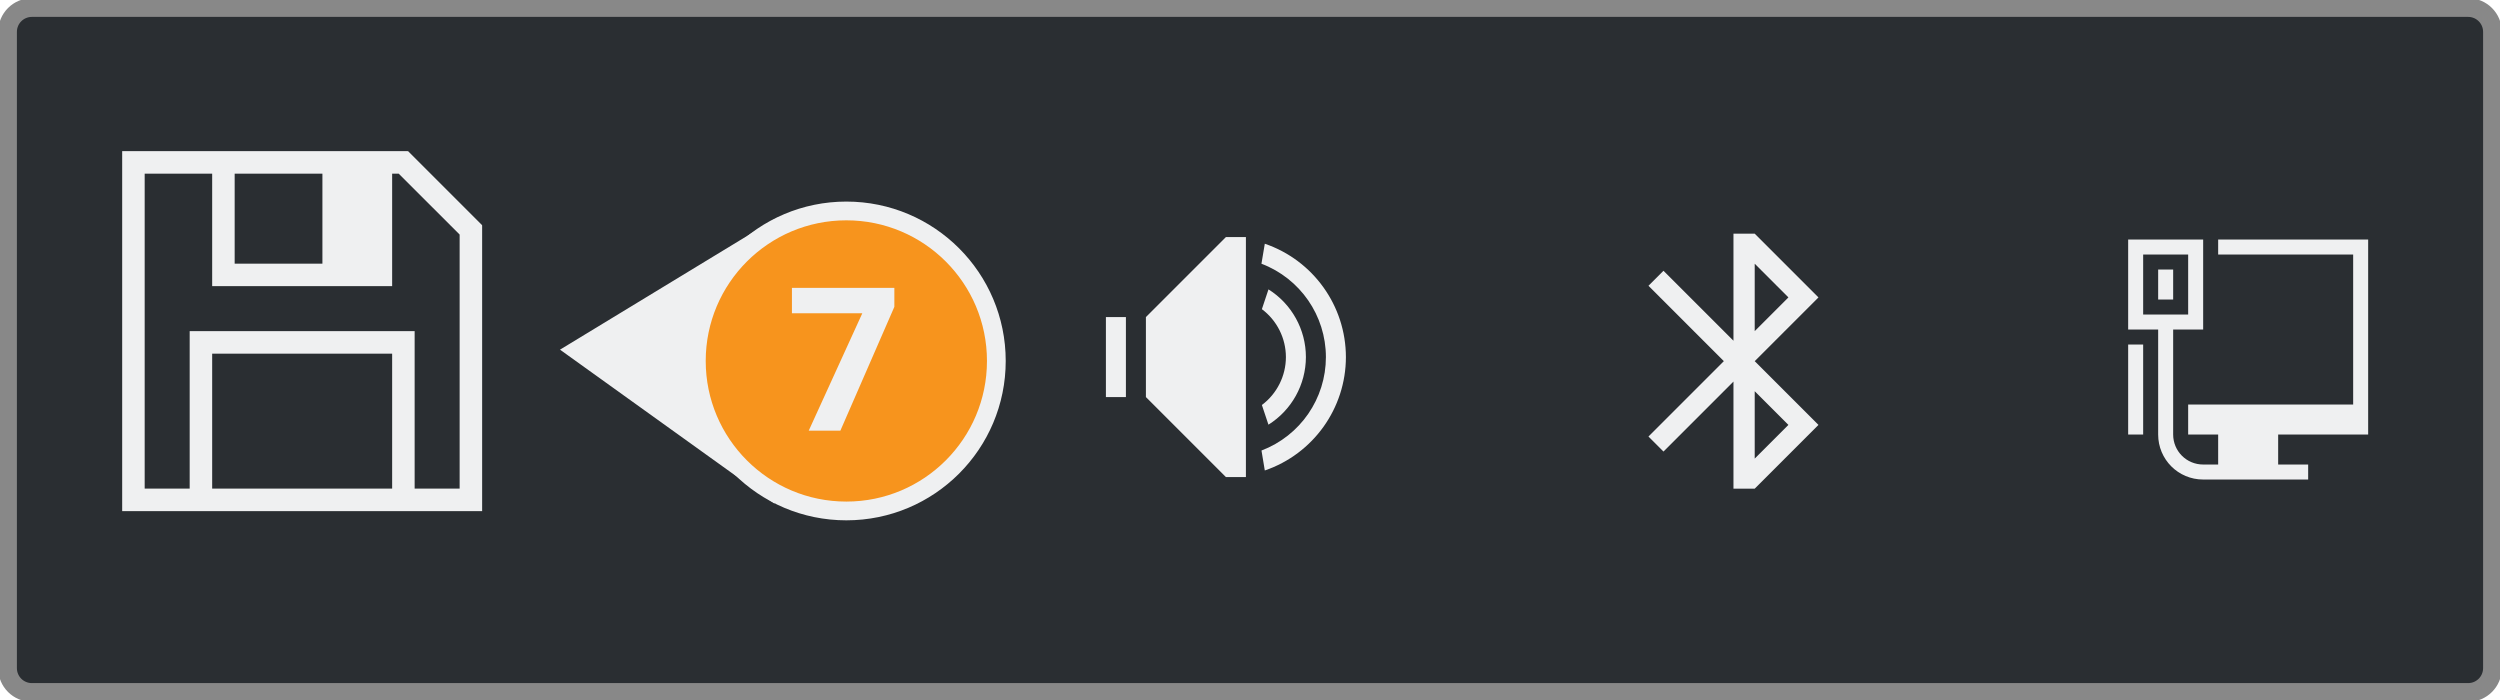
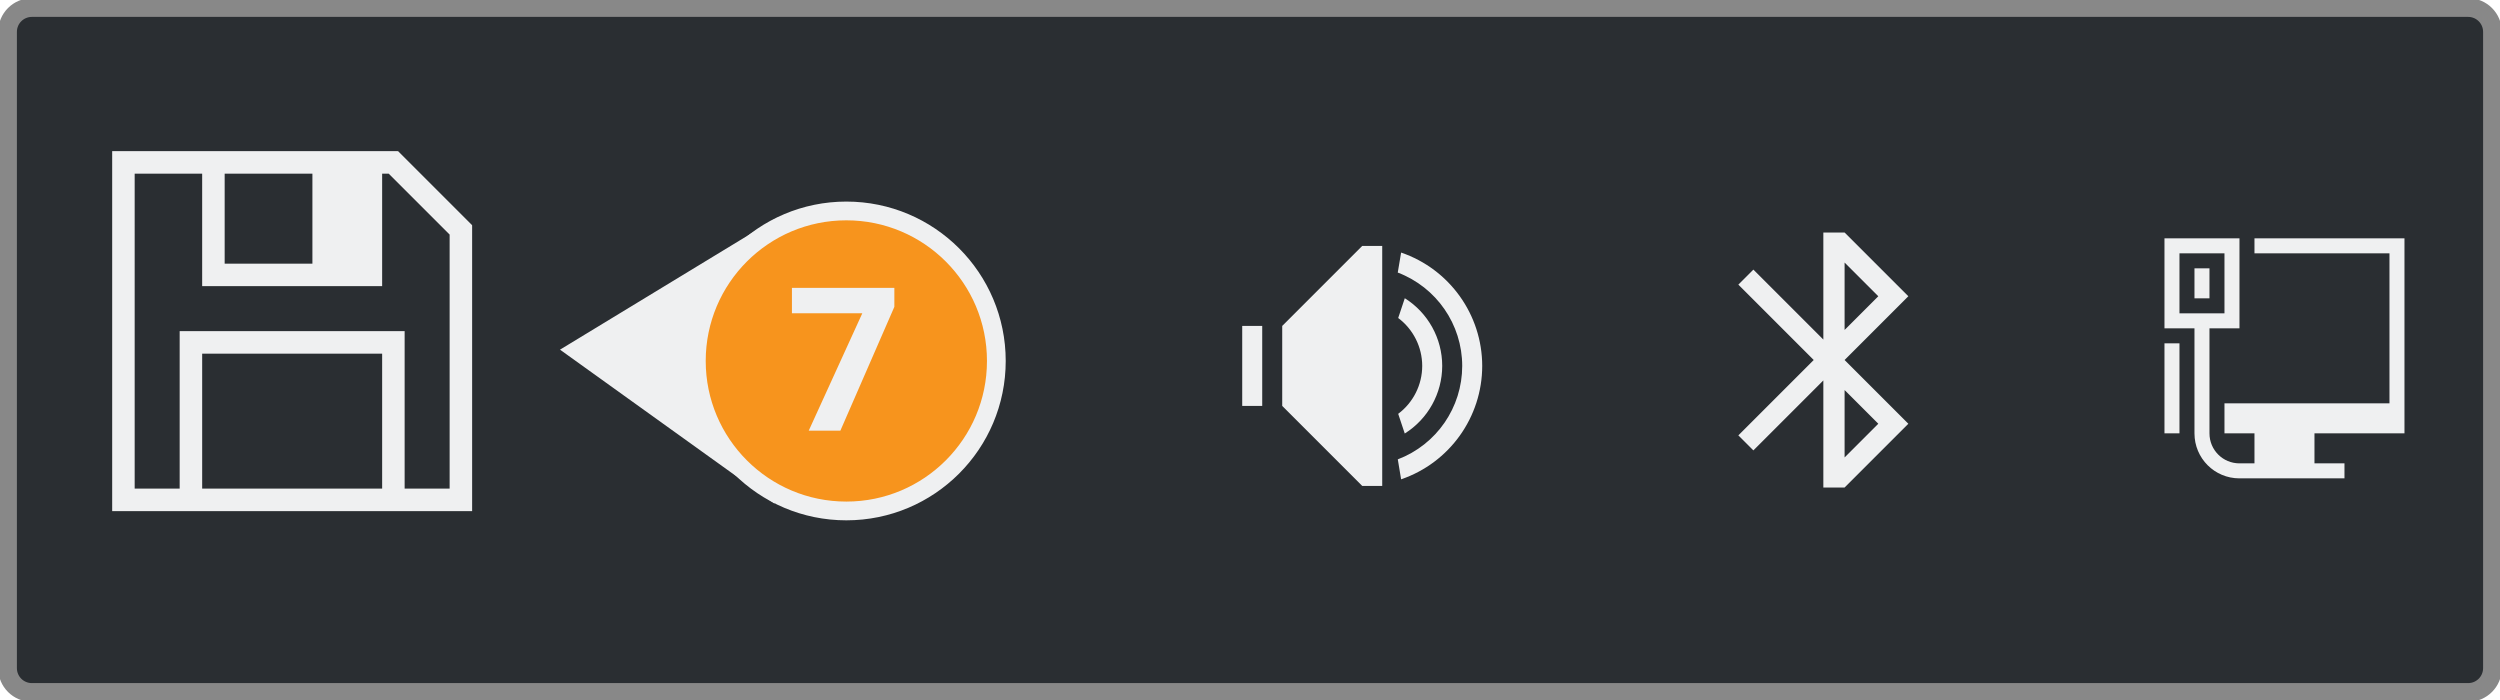
- <svg xmlns="http://www.w3.org/2000/svg" version="1.1" viewBox="0 0 500 140" id="svg47">
-   <defs id="defs8">
+ <svg xmlns="http://www.w3.org/2000/svg" version="1.1" viewBox="0 0 500 140">
+   <defs>
    <style id="y" type="text/css">.ColorScheme-Text {
        color:#eff0f1;
      }</style>
    <linearGradient id="a" x1="229.141" x2="229.141" y1="113.979" y2="297.169" gradientTransform="matrix(.9701145 0 0 .5065025 -60.90159 -25.18231)" gradientUnits="userSpaceOnUse">
-       <stop stop-color="#2a2e32" offset="0" id="stop3" />
-       <stop stop-color="#2a2e32" offset="1" id="stop5" />
+       <stop stop-color="#2a2e32" offset="0" />
+       <stop stop-color="#2a2e32" offset="1" />
    </linearGradient>
  </defs>
-   <path class="ColorScheme-Text" d="m143.221 47.213v6.143h-9.214v43h43v-43h-9.214v-6.143zm-6.143 9.214h3.071v6.143h30.714v-6.143h3.071v36.857h-36.857zm6.143 9.214v3.071h24.571v-3.071zm0 9.214v3.071h18.429v-3.071zm0 9.214v3.071h9.214v-3.071z" color="#eff0f1" fill="currentColor" id="path10" />
-   <rect x="1.505" y="1.505" width="496.989" height="136.989" ry="4.866" fill="url(#a)" stroke="#888" stroke-width="3.75" id="rect12" />
-   <g transform="translate(-6)" fill="#eff0f1" id="g28">
-     <g class="ColorScheme-Text" transform="matrix(4,0,0,4,219.1809,39.41587)" color="#eff0f1" id="g22">
-       <path d="m8 2-4 4v4l4 4h1v-12z" id="path14" />
-       <path d="m2 6v4h1v-4z" id="path16" />
-       <path d="M 10.129,4.615 9.799,5.604 A 3,3 0 0 1 11,8 3,3 0 0 1 9.799,10.396 l 0.328,0.984 A 4,4 0 0 0 12,8 4,4 0 0 0 10.129,4.615 Z" id="path18" />
-       <path d="m9.945 2.332-0.168 1a5 5 0 0 1 3.223 4.668 5 5 0 0 1-3.221 4.672l0.166 0.998a6 6 0 0 0 4.055-5.67 6 6 0 0 0-4.055-5.668z" id="path20" />
+   <path class="ColorScheme-Text" d="m143.221 47.213v6.143h-9.214v43h43v-43h-9.214v-6.143zm-6.143 9.214h3.071v6.143h30.714v-6.143h3.071v36.857h-36.857zm6.143 9.214v3.071h24.571v-3.071zm0 9.214v3.071h18.429v-3.071zm0 9.214v3.071h9.214v-3.071z" color="#eff0f1" fill="currentColor" />
+   <rect x="1.505" y="1.505" width="496.989" height="136.989" ry="4.866" fill="url(#a)" stroke="#888" stroke-width="3.75" />
+   <g transform="translate(-6)" fill="#eff0f1">
+     <g transform="translate(7.26249 -.232075)" fill="#eff0f1">
+       <g class="ColorScheme-Text" transform="matrix(4,0,0,4,239.1809,41.41587)" color="#eff0f1">
+         <path d="m8 2-4 4v4l4 4h1v-12z" />
+         <path d="m2 6v4h1v-4z" />
+         <path d="M 10.129,4.615 9.799,5.604 A 3,3 0 0 1 11,8 3,3 0 0 1 9.799,10.396 l 0.328,0.984 A 4,4 0 0 0 12,8 4,4 0 0 0 10.129,4.615 Z" />
+         <path d="m9.945 2.332-0.168 1a5 5 0 0 1 3.223 4.668 5 5 0 0 1-3.221 4.672l0.166 0.998a6 6 0 0 0 4.055-5.67 6 6 0 0 0-4.055-5.668z" />
+       </g>
+       <path class="ColorScheme-Text" d="m363.406 46.732v21.416l-13.995-13.995-3.005 3.005 15.074 15.074-15.074 15.074 3.005 3.005 13.995-13.995v21.416h4.25l12.75-12.75-12.75-12.75 12.75-12.75-12.75-12.75zm4.25 6.01 6.74 6.74-6.74 6.74zm0 25.5 6.74 6.74-6.74 6.74z" color="#eff0f1" />
+       <path class="ColorScheme-Text" d="m431.632 47.905v18h6v21c0 4.986 4.014 9 9 9h21v-3h-6v-6h18v-39h-30v3h27v30h-33v6h6v6h-3c-3.324 0-6-2.676-6-6v-21h6v-18zm3 3h9v12h-9zm3 3v6h3v-6zm-6 15v18h3v-18z" color="#eff0f1" />
    </g>
-     <path class="ColorScheme-Text" d="m352.692 46.732v21.416l-13.995-13.995-3.005 3.005 15.074 15.074-15.074 15.074 3.005 3.005 13.995-13.995v21.416h4.25l12.75-12.75-12.75-12.75 12.75-12.75-12.75-12.75zm4.25 6.01 6.74 6.74-6.74 6.74zm0 25.5 6.74 6.74-6.74 6.74z" color="#eff0f1" id="path24" />
-     <path class="ColorScheme-Text" d="m431.632 47.905v18h6v21c0 4.986 4.014 9 9 9h21v-3h-6v-6h18v-39h-30v3h27v30h-33v6h6v6h-3c-3.324 0-6-2.676-6-6v-21h6v-18zm3 3h9v12h-9zm3 3v6h3v-6zm-6 15v18h3v-18z" color="#eff0f1" id="path26" />
  </g>
-   <path d="M 155.055,43.763 154.892,100.724 112,69.932 Z" fill="#eff0f1" id="path30" />
-   <g transform="translate(32,100)" stroke-width="3.75" id="g38">
-     <circle cx="137.268" cy="-27.809" r="30" fill="#f7941d" stroke="#eff0f1" id="circle32" />
-     <text x="125.308" y="-13.869" fill="#eff0f1" font-family="Nunito" font-size="40px" font-weight="bold" style="line-height:1.25;font-variant-ligatures:normal;font-variant-caps:normal;font-variant-numeric:normal;font-variant-east-asian:normal" xml:space="preserve" id="text36">
-       <tspan x="125.308" y="-13.869" fill="#eff0f1" font-family="Nunito" font-size="40px" font-weight="bold" stroke-width="3.75" style="font-variant-ligatures:normal;font-variant-caps:normal;font-variant-numeric:normal;font-variant-east-asian:normal" id="tspan34">7</tspan>
+   <path d="M 155.055,43.763 154.892,100.724 112,69.932 Z" fill="#eff0f1" />
+   <g transform="translate(32,100)" stroke-width="3.75">
+     <circle cx="137.268" cy="-27.809" r="30" fill="#f7941d" stroke="#eff0f1" />
+     <text x="125.308" y="-13.869" fill="#eff0f1" font-family="Nunito" font-size="40px" font-weight="bold" style="font-variant-caps:normal;font-variant-east-asian:normal;font-variant-ligatures:normal;font-variant-numeric:normal;line-height:1.25" xml:space="preserve">
+       <tspan x="125.308" y="-13.869" fill="#eff0f1" font-family="Nunito" font-size="40px" font-weight="bold" stroke-width="3.75" style="font-variant-caps:normal;font-variant-east-asian:normal;font-variant-ligatures:normal;font-variant-numeric:normal">7</tspan>
    </text>
  </g>
-   <g transform="translate(7.502732,-199.8887)" fill="#eff0f1" id="g45">
-     <g fill="#eff0f1" id="g43">
-       <g transform="translate(394.7178,231.0461)" fill="#eff0f1" stroke-width=".912" id="g41" />
-     </g>
-   </g>
-   <path style="color:#eff0f1;fill:currentColor;fill-opacity:1;stroke:none;stroke-width:4.499" d="m 24.436,30.226 v 0.009 4.499 67.491 H 28.936 96.427 V 97.726 48.233 45.087 h -0.036 l 0.036,-0.045 -14.816,-14.816 -0.036,0.045 v -0.045 h -3.146 z m 4.499,4.508 H 42.434 V 52.732 57.231 H 78.429 V 52.732 34.734 h 1.318 L 91.927,46.914 V 48.232 97.726 H 82.928 V 66.23 H 78.429 42.434 37.935 v 31.496 h -8.999 z m 17.998,0 H 64.483 V 52.732 H 46.933 Z M 42.434,70.729 H 78.429 V 97.726 H 42.434 Z" class="ColorScheme-Text" id="path2205" />
+   <g transform="translate(7.502732,-199.8887)" fill="#eff0f1" />
+   <path class="ColorScheme-Text" d="m22.436 30.226v71.999h71.99v-57.139h-0.036l0.036-0.045-14.816-14.816-0.036 0.045v-0.045h-3.146zm4.499 4.508h13.498v22.497h35.995v-22.497h1.318l12.18 12.18v50.811h-8.999v-31.496h-44.994v31.496h-8.999zm17.998 0h17.549v17.998h-17.549zm-4.499 35.995h35.995v26.996h-35.995z" color="#eff0f1" fill="currentColor" />
</svg>
